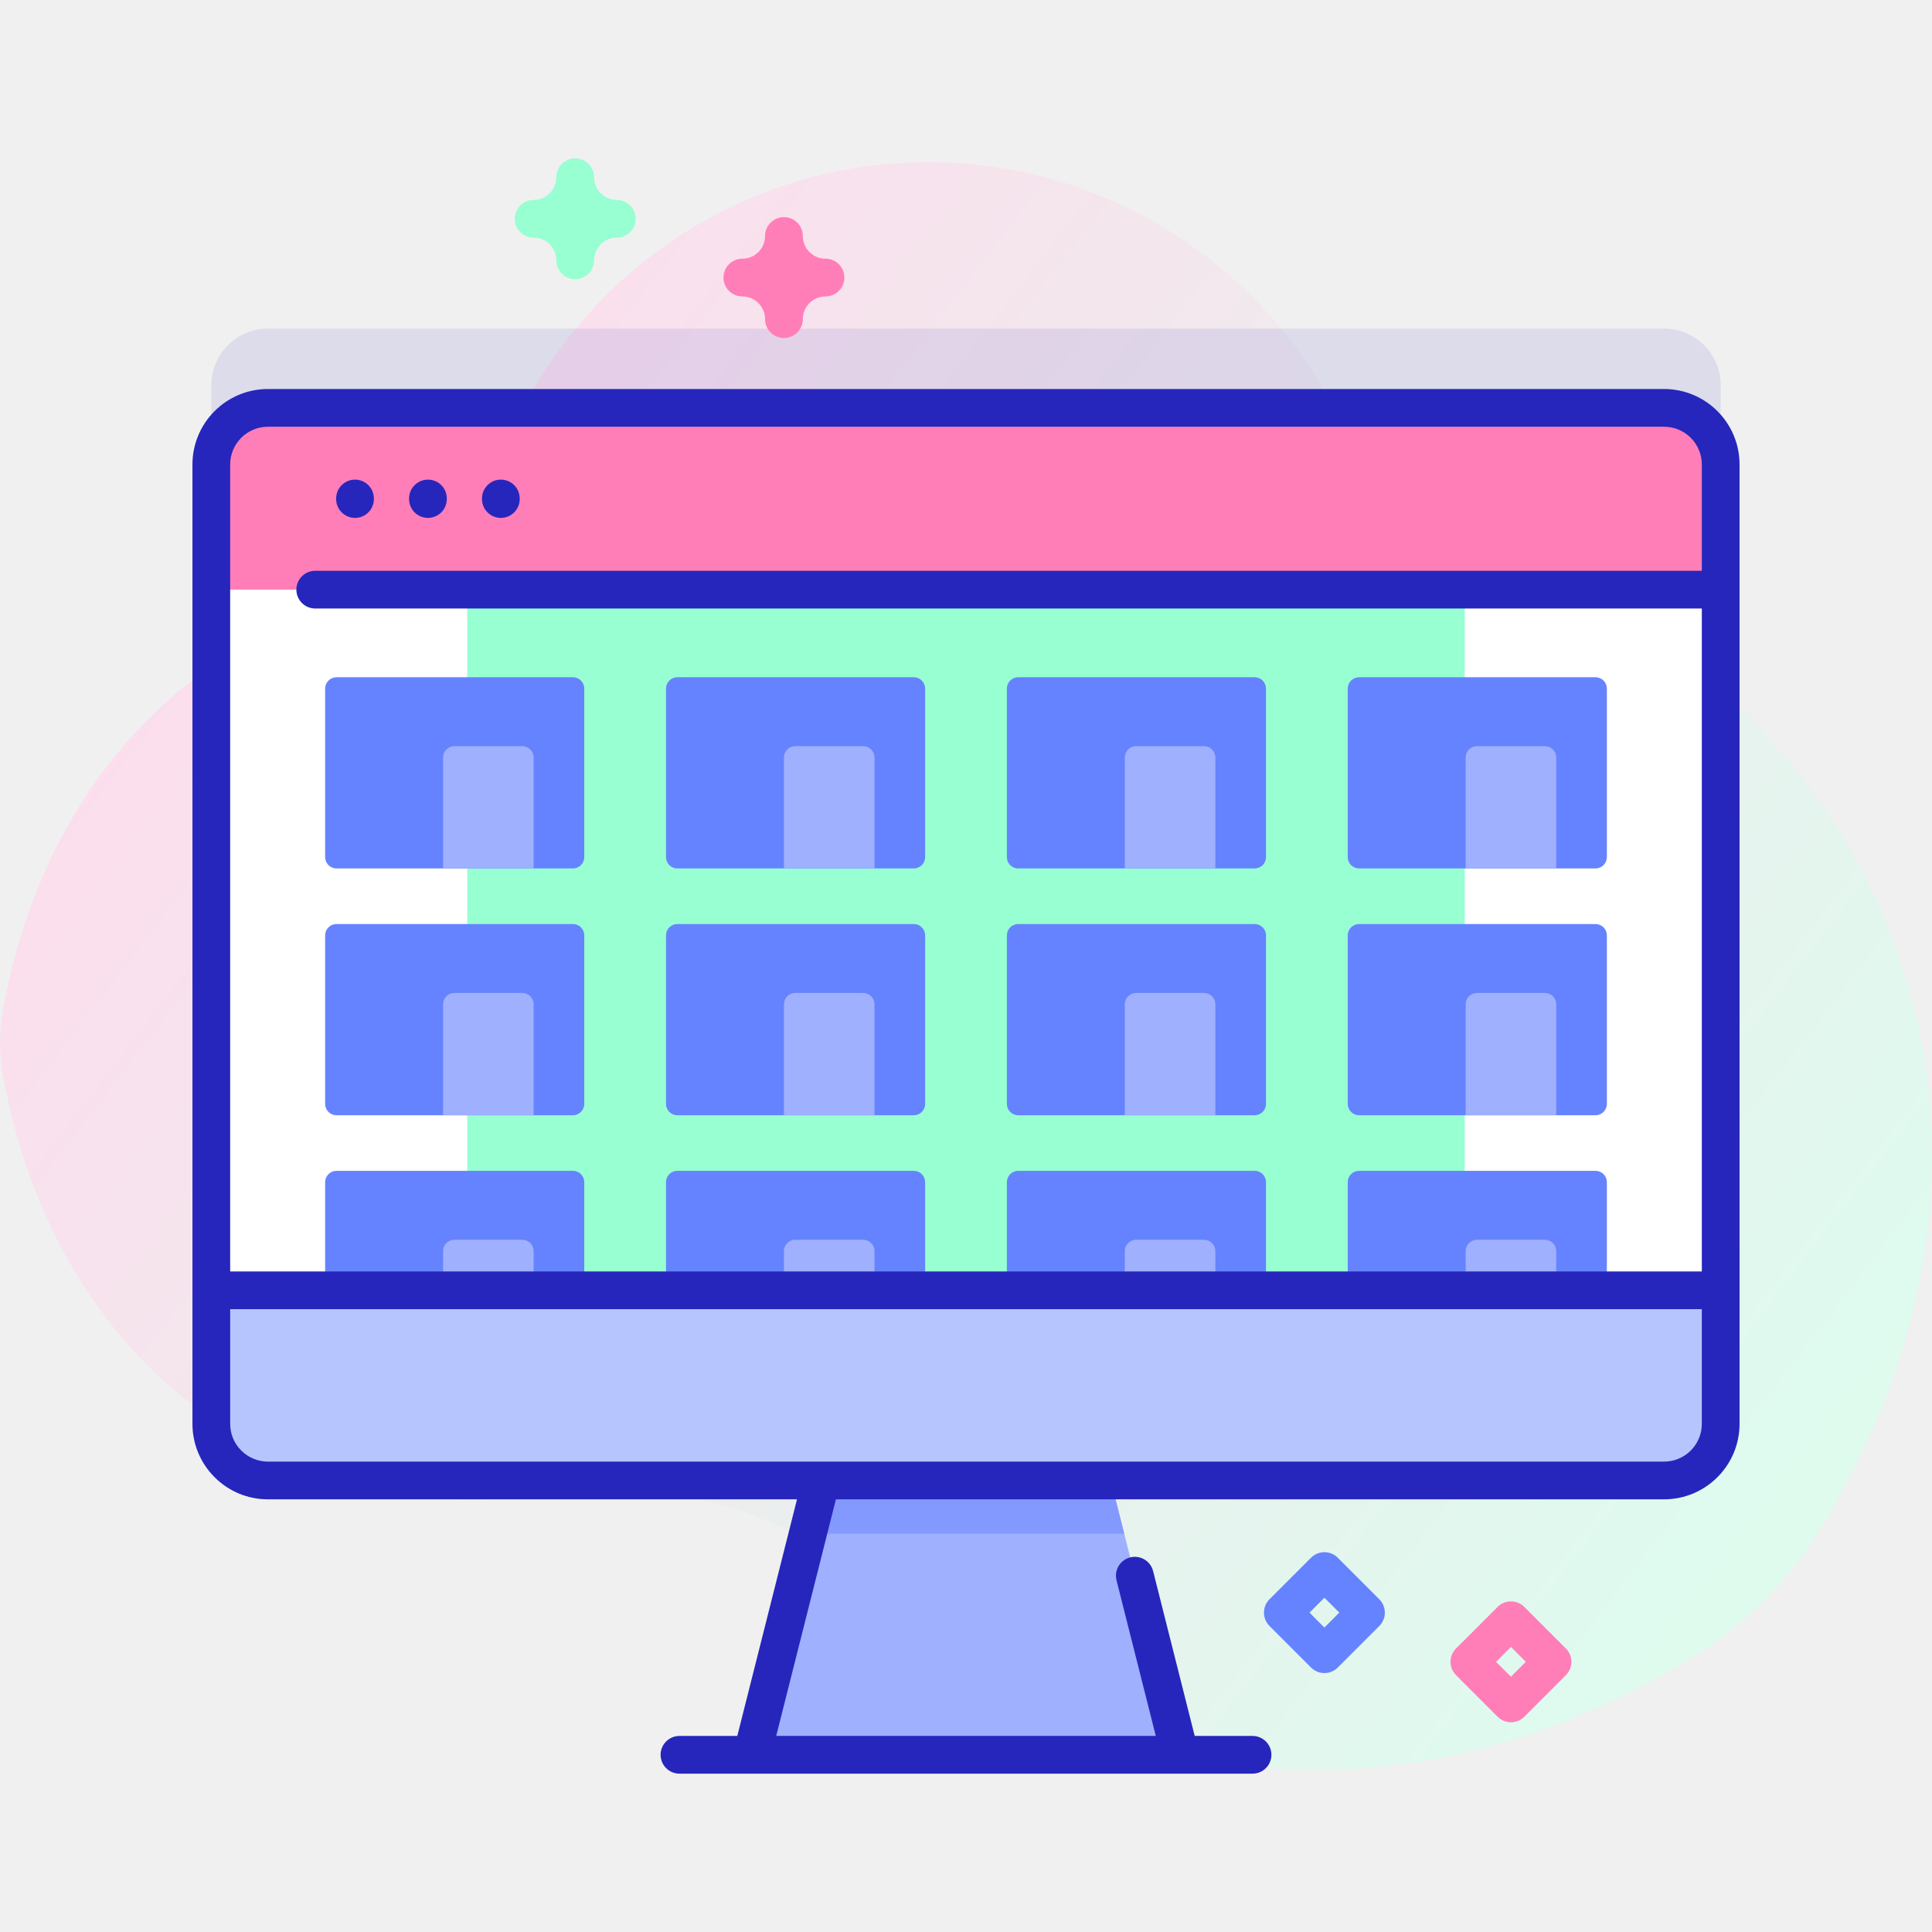
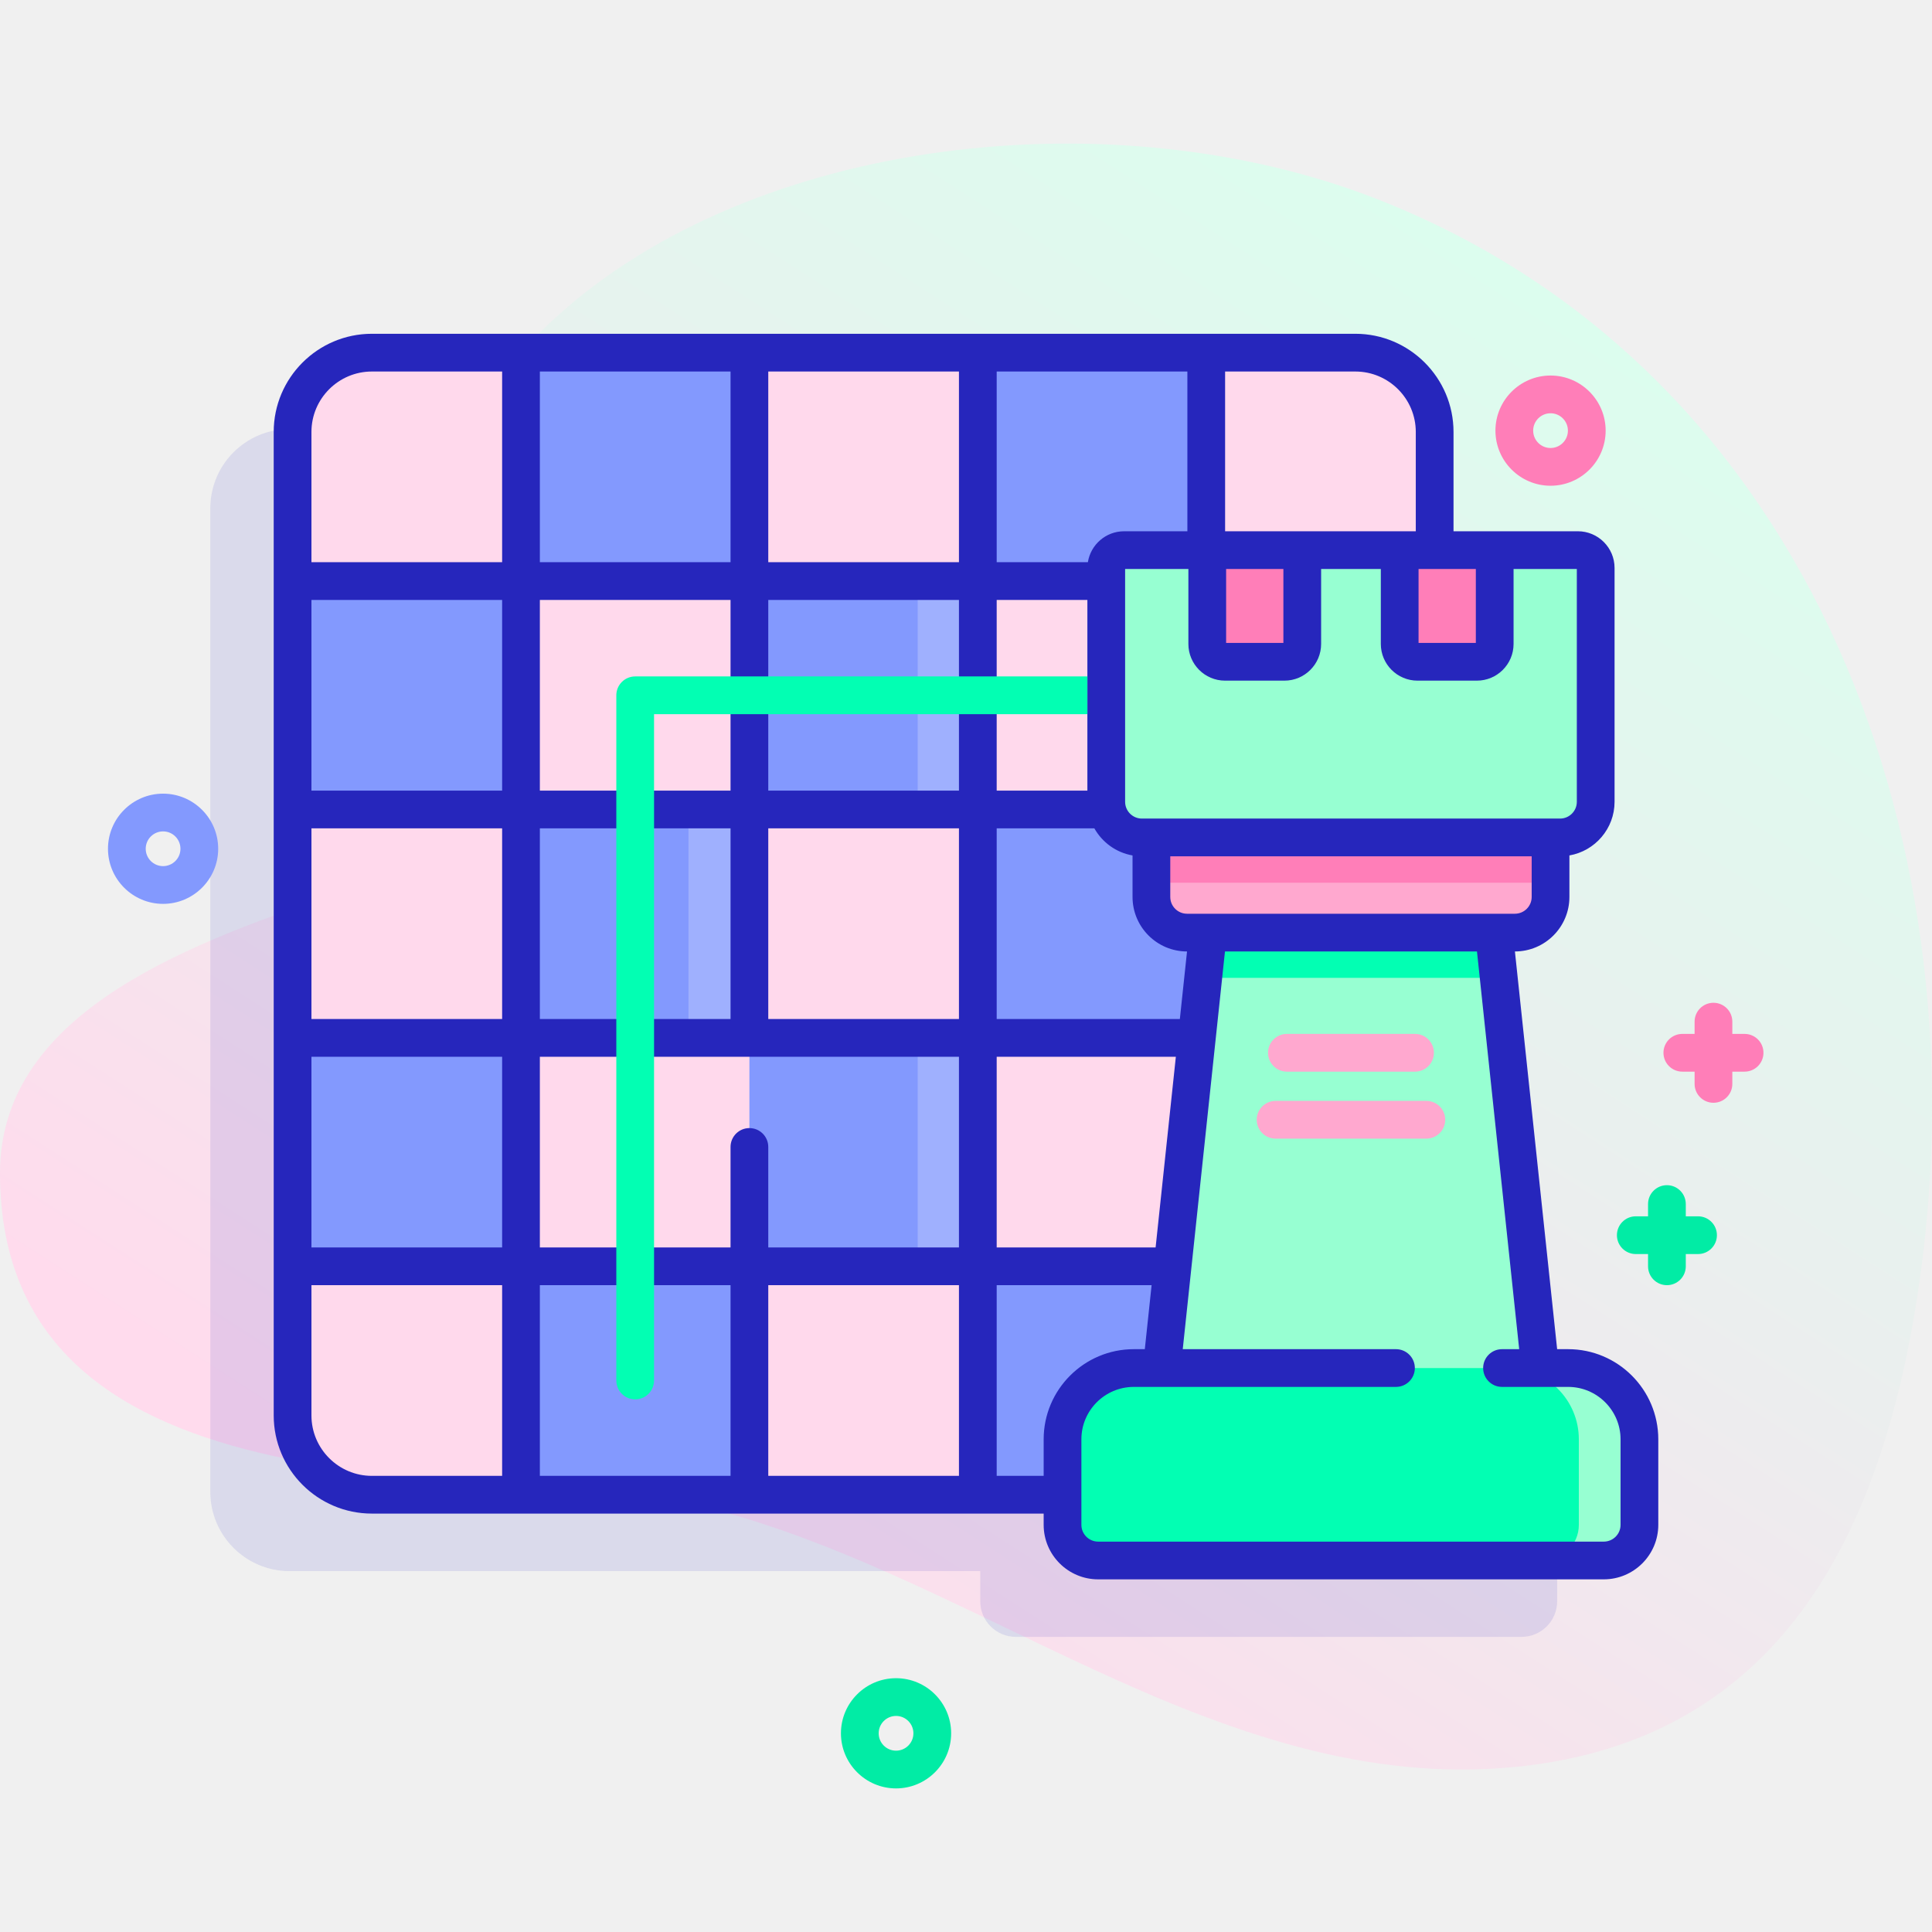
- <svg xmlns="http://www.w3.org/2000/svg" width="200" height="200" viewBox="0 0 200 200" fill="none">
-   <g clip-path="url(#clip0)">
-     <path d="M159.464 60.26C150.207 56.652 142.387 50.069 137.604 41.361C129.561 26.718 113.999 16.791 96.112 16.791C77.545 16.791 61.484 27.486 53.738 43.049C48.993 52.581 40.92 60.065 31.047 64.049C16.457 69.938 4.21 83.395 0.323 104.433C-0.103 106.742 -0.11 109.115 0.317 111.424C6.351 144.069 32.504 158.469 56.307 154.65C69.637 152.512 83.132 156.959 93.013 166.159C113.104 184.867 145.311 190.732 176.576 170.679C180.239 168.329 185.153 163.4 187.5 159.735C214.44 117.676 194.484 73.909 159.464 60.26Z" fill="url(#paint0_linear)" />
-     <path opacity="0.1" d="M178.125 39.879V139.195C178.125 142.429 175.5 145.054 172.266 145.054H27.734C24.5 145.054 21.875 142.429 21.875 139.195V39.879C21.875 36.644 24.5 34.019 27.734 34.019H172.266C175.5 34.019 178.125 36.644 178.125 39.879Z" fill="#2626BC" />
-     <path d="M137.102 173.195C136.602 173.195 136.103 173.004 135.721 172.623L131.417 168.319C130.654 167.556 130.654 166.32 131.417 165.557L135.721 161.253C136.484 160.491 137.72 160.491 138.483 161.253L142.787 165.557C143.55 166.32 143.55 167.557 142.787 168.319L138.483 172.623C138.102 173.005 137.602 173.195 137.102 173.195ZM135.561 166.938L137.102 168.48L138.644 166.938L137.102 165.397L135.561 166.938Z" fill="#6583FE" />
-     <path d="M156.413 178.287C155.913 178.287 155.414 178.097 155.032 177.715L150.728 173.411C149.965 172.649 149.965 171.412 150.728 170.649L155.032 166.345C155.398 165.979 155.895 165.774 156.413 165.774C156.932 165.774 157.428 165.979 157.795 166.345L162.098 170.649C162.465 171.016 162.67 171.512 162.67 172.031C162.67 172.549 162.464 173.045 162.098 173.412L157.795 177.716C157.413 178.097 156.913 178.288 156.413 178.287ZM154.872 172.03L156.413 173.572L157.955 172.03L156.413 170.488L154.872 172.03Z" fill="#FF7EB8" />
-     <path d="M81.153 34.991C80.074 34.991 79.2 34.117 79.2 33.038C79.2 31.742 78.145 30.687 76.849 30.687C75.77 30.687 74.896 29.813 74.896 28.734C74.896 27.656 75.77 26.781 76.849 26.781C78.145 26.781 79.2 25.726 79.2 24.43C79.2 23.352 80.074 22.477 81.153 22.477C82.231 22.477 83.106 23.352 83.106 24.43C83.106 25.726 84.161 26.781 85.457 26.781C86.535 26.781 87.41 27.656 87.41 28.734C87.41 29.813 86.535 30.687 85.457 30.687C84.161 30.687 83.106 31.742 83.106 33.038C83.106 34.117 82.232 34.991 81.153 34.991Z" fill="#FF7EB8" />
-     <path d="M122.152 181.659H77.847L83.621 158.767L86.707 146.54H113.292L116.378 158.767L122.152 181.659Z" fill="#9FB0FE" />
-     <path d="M116.378 158.767H83.621L86.707 146.54H113.292L116.378 158.767Z" fill="#8399FE" />
-     <path d="M178.125 48.083V147.399C178.125 150.634 175.5 153.259 172.266 153.259H27.734C24.5 153.259 21.875 150.634 21.875 147.399V48.083C21.875 44.849 24.5 42.224 27.734 42.224H172.266C175.5 42.224 178.125 44.849 178.125 48.083Z" fill="white" />
-     <path d="M48.371 42.224H151.629V133.574H48.371V42.224Z" fill="#97FFD2" />
-     <path d="M59.31 140.997H34.831C34.184 140.997 33.659 140.473 33.659 139.825V122.377C33.659 121.73 34.184 121.206 34.831 121.206H59.31C59.958 121.206 60.482 121.73 60.482 122.377V139.825C60.482 140.473 59.957 140.997 59.31 140.997Z" fill="#6583FE" />
-     <path d="M55.242 140.997H45.867V129.511C45.867 128.864 46.391 128.34 47.038 128.34H54.07C54.717 128.34 55.242 128.864 55.242 129.511V140.997Z" fill="#9FB0FE" />
-     <path d="M94.597 140.997H70.117C69.47 140.997 68.945 140.473 68.945 139.825V122.377C68.945 121.73 69.47 121.206 70.117 121.206H94.597C95.244 121.206 95.768 121.73 95.768 122.377V139.825C95.768 140.473 95.243 140.997 94.597 140.997Z" fill="#6583FE" />
-     <path d="M90.528 140.997H81.153V129.511C81.153 128.864 81.677 128.34 82.325 128.34H89.356C90.003 128.34 90.528 128.864 90.528 129.511V140.997Z" fill="#9FB0FE" />
-     <path d="M129.883 140.997H105.404C104.756 140.997 104.232 140.473 104.232 139.825V122.377C104.232 121.73 104.756 121.206 105.404 121.206H129.883C130.53 121.206 131.055 121.73 131.055 122.377V139.825C131.055 140.473 130.53 140.997 129.883 140.997Z" fill="#6583FE" />
-     <path d="M125.814 140.997H116.439V129.511C116.439 128.864 116.964 128.34 117.611 128.34H124.643C125.29 128.34 125.814 128.864 125.814 129.511V140.997Z" fill="#9FB0FE" />
-     <path d="M165.169 140.997H140.69C140.043 140.997 139.518 140.473 139.518 139.825V122.377C139.518 121.73 140.043 121.206 140.69 121.206H165.169C165.816 121.206 166.341 121.73 166.341 122.377V139.825C166.341 140.473 165.816 140.997 165.169 140.997Z" fill="#6583FE" />
-     <path d="M161.101 140.997H151.726V129.511C151.726 128.864 152.25 128.34 152.898 128.34H159.929C160.576 128.34 161.101 128.864 161.101 129.511V140.997Z" fill="#9FB0FE" />
-     <path d="M178.125 61.04V48.083C178.125 44.847 175.502 42.224 172.266 42.224H27.734C24.498 42.224 21.875 44.847 21.875 48.083V61.04H178.125Z" fill="#FF7EB8" />
-     <path d="M21.875 133.574V147.398C21.875 150.634 24.498 153.258 27.734 153.258H172.266C175.502 153.258 178.125 150.634 178.125 147.398V133.574H21.875Z" fill="#B7C5FF" />
-     <path d="M36.751 53.613C37.829 53.613 38.704 52.739 38.704 51.66V51.603C38.704 50.525 37.829 49.65 36.751 49.65C35.672 49.65 34.798 50.525 34.798 51.603V51.66C34.798 52.739 35.672 53.613 36.751 53.613Z" fill="#2626BC" />
-     <path d="M44.3 53.613C45.378 53.613 46.253 52.739 46.253 51.66V51.603C46.253 50.525 45.378 49.65 44.3 49.65C43.221 49.65 42.346 50.525 42.346 51.603V51.66C42.346 52.739 43.221 53.613 44.3 53.613Z" fill="#2626BC" />
-     <path d="M51.848 53.613C52.926 53.613 53.801 52.739 53.801 51.66V51.603C53.801 50.525 52.926 49.65 51.848 49.65C50.77 49.65 49.895 50.525 49.895 51.603V51.66C49.895 52.739 50.77 53.613 51.848 53.613Z" fill="#2626BC" />
-     <path d="M172.266 40.27H27.734C23.427 40.27 19.922 43.775 19.922 48.083V147.398C19.922 151.706 23.427 155.211 27.734 155.211H82.505L76.325 179.703H70.338C69.26 179.703 68.385 180.578 68.385 181.656C68.385 182.735 69.26 183.609 70.338 183.609H129.662C130.74 183.609 131.615 182.735 131.615 181.656C131.615 180.578 130.74 179.703 129.662 179.703H123.675L119.37 162.638C119.105 161.592 118.043 160.959 116.998 161.222C115.952 161.486 115.318 162.548 115.582 163.594L119.647 179.703H80.353L86.534 155.21H172.266C176.573 155.21 180.078 151.706 180.078 147.398V48.083C180.078 43.775 176.573 40.27 172.266 40.27ZM27.734 44.177H172.266C174.42 44.177 176.172 45.929 176.172 48.083V59.087H32.633C31.555 59.087 30.68 59.962 30.68 61.04C30.68 62.119 31.555 62.993 32.633 62.993H176.172V131.621H23.828V48.083C23.828 45.929 25.581 44.177 27.734 44.177ZM172.266 151.304H27.734C25.581 151.304 23.828 149.552 23.828 147.398V135.527H176.172V147.398C176.172 149.552 174.42 151.304 172.266 151.304Z" fill="#2626BC" />
-     <path d="M59.31 89.901H34.831C34.184 89.901 33.659 89.376 33.659 88.729V71.281C33.659 70.634 34.184 70.109 34.831 70.109H59.31C59.958 70.109 60.482 70.634 60.482 71.281V88.729C60.482 89.376 59.957 89.901 59.31 89.901Z" fill="#6583FE" />
-     <path d="M55.242 89.9H45.867V78.415C45.867 77.768 46.391 77.243 47.038 77.243H54.07C54.717 77.243 55.242 77.768 55.242 78.415V89.9Z" fill="#9FB0FE" />
-     <path d="M94.597 89.901H70.117C69.47 89.901 68.945 89.376 68.945 88.729V71.281C68.945 70.634 69.47 70.109 70.117 70.109H94.597C95.244 70.109 95.768 70.634 95.768 71.281V88.729C95.768 89.376 95.243 89.901 94.597 89.901Z" fill="#6583FE" />
-     <path d="M90.528 89.9H81.153V78.415C81.153 77.768 81.677 77.243 82.325 77.243H89.356C90.003 77.243 90.528 77.768 90.528 78.415V89.9Z" fill="#9FB0FE" />
-     <path d="M129.883 89.901H105.404C104.756 89.901 104.232 89.376 104.232 88.729V71.281C104.232 70.634 104.756 70.109 105.404 70.109H129.883C130.53 70.109 131.055 70.634 131.055 71.281V88.729C131.055 89.376 130.53 89.901 129.883 89.901Z" fill="#6583FE" />
-     <path d="M125.814 89.9H116.439V78.415C116.439 77.768 116.964 77.243 117.611 77.243H124.643C125.29 77.243 125.814 77.768 125.814 78.415V89.9Z" fill="#9FB0FE" />
-     <path d="M165.169 89.901H140.69C140.043 89.901 139.518 89.376 139.518 88.729V71.281C139.518 70.634 140.043 70.109 140.69 70.109H165.169C165.816 70.109 166.341 70.634 166.341 71.281V88.729C166.341 89.376 165.816 89.901 165.169 89.901Z" fill="#6583FE" />
-     <path d="M161.101 89.9H151.726V78.415C151.726 77.768 152.25 77.243 152.898 77.243H159.929C160.576 77.243 161.101 77.768 161.101 78.415V89.9Z" fill="#9FB0FE" />
-     <path d="M59.31 115.449H34.831C34.184 115.449 33.659 114.924 33.659 114.277V96.829C33.659 96.182 34.184 95.657 34.831 95.657H59.31C59.958 95.657 60.482 96.182 60.482 96.829V114.277C60.482 114.925 59.957 115.449 59.31 115.449Z" fill="#6583FE" />
-     <path d="M55.242 115.449H45.867V103.963C45.867 103.316 46.391 102.791 47.038 102.791H54.07C54.717 102.791 55.242 103.316 55.242 103.963V115.449Z" fill="#9FB0FE" />
-     <path d="M94.597 115.449H70.117C69.47 115.449 68.945 114.924 68.945 114.277V96.829C68.945 96.182 69.47 95.657 70.117 95.657H94.597C95.244 95.657 95.768 96.182 95.768 96.829V114.277C95.768 114.925 95.243 115.449 94.597 115.449Z" fill="#6583FE" />
-     <path d="M90.528 115.449H81.153V103.963C81.153 103.316 81.677 102.791 82.325 102.791H89.356C90.003 102.791 90.528 103.316 90.528 103.963V115.449Z" fill="#9FB0FE" />
-     <path d="M129.883 115.449H105.404C104.756 115.449 104.232 114.924 104.232 114.277V96.829C104.232 96.182 104.756 95.657 105.404 95.657H129.883C130.53 95.657 131.055 96.182 131.055 96.829V114.277C131.055 114.925 130.53 115.449 129.883 115.449Z" fill="#6583FE" />
-     <path d="M125.814 115.449H116.439V103.963C116.439 103.316 116.964 102.791 117.611 102.791H124.643C125.29 102.791 125.814 103.316 125.814 103.963V115.449Z" fill="#9FB0FE" />
-     <path d="M165.169 115.449H140.69C140.043 115.449 139.518 114.924 139.518 114.277V96.829C139.518 96.182 140.043 95.657 140.69 95.657H165.169C165.816 95.657 166.341 96.182 166.341 96.829V114.277C166.341 114.925 165.816 115.449 165.169 115.449Z" fill="#6583FE" />
-     <path d="M161.101 115.449H151.726V103.963C151.726 103.316 152.25 102.791 152.898 102.791H159.929C160.576 102.791 161.101 103.316 161.101 103.963V115.449Z" fill="#9FB0FE" />
-     <path d="M59.545 28.905C58.467 28.905 57.592 28.031 57.592 26.952C57.592 25.656 56.538 24.601 55.242 24.601C54.163 24.601 53.288 23.727 53.288 22.648C53.288 21.57 54.163 20.695 55.242 20.695C56.538 20.695 57.592 19.64 57.592 18.344C57.592 17.266 58.467 16.391 59.545 16.391C60.624 16.391 61.498 17.266 61.498 18.344C61.498 19.64 62.553 20.695 63.849 20.695C64.928 20.695 65.802 21.57 65.802 22.648C65.802 23.727 64.928 24.601 63.849 24.601C62.553 24.601 61.498 25.656 61.498 26.952C61.498 28.031 60.624 28.905 59.545 28.905Z" fill="#97FFD2" />
-   </g>
-   <defs>
-     <linearGradient id="paint0_linear" x1="13.642" y1="40.792" x2="188.075" y2="174.971" gradientUnits="userSpaceOnUse">
-       <stop stop-color="#FFDBED" />
-       <stop offset="1" stop-color="#DCFDEE" />
-     </linearGradient>
-     <clipPath id="clip0">
-       <rect width="200" height="200" fill="white" />
-     </clipPath>
-   </defs>
+ <svg xmlns="http://www.w3.org/2000/svg" id="Capa_1" enable-background="new 0 0 512 512" height="512" viewBox="0 0 512 512" width="512">
+   <linearGradient id="SVGID_1_" gradientUnits="userSpaceOnUse" x1="420.854" x2="181.854" y1="79.136" y2="450.136">
+     <stop offset=".011" stop-color="#dcfdee" />
+     <stop offset=".381" stop-color="#e8f1ee" />
+     <stop offset="1" stop-color="#ffdbed" />
+   </linearGradient>
+   <path d="m364.823 52.715c-69.098-27.035-164.784-16.764-217.662 31.51-37.336 34.085-8.439 43.8 17.016 106.17 18.423 45.14-164.177 38.927-164.177 120.495 0 94.299 132.251 76.424 181.329 87.218 75.036 16.504 140.496 78.242 220.668 70.103 69.795-7.086 96.403-61.855 106.109-124.642 18.082-116.976-26.329-245.094-143.283-290.854z" fill="url(#SVGID_1_)" />
+   <path d="m259.779 416.361v7.985c0 5.216 4.228 9.444 9.444 9.444h133.995c5.216 0 9.444-4.228 9.444-9.444v-22.666c0-10.432-8.457-18.889-18.889-18.889h-95.906v-26.961h-181.601v-242.127h-39.513c-11.608 0-21.018 9.41-21.018 21.018v260.626c0 11.608 9.41 21.018 21.018 21.018z" fill="#2626bc" opacity=".11" />
+   <path d="m138.069 153.989h-60.533v-39.514c0-11.608 9.41-21.018 21.018-21.018h39.514v60.532z" fill="#ffd9ec" />
+   <path d="m138.069 93.457h60.532v60.532h-60.532z" fill="#8399fe" />
+   <path d="m198.601 93.457h60.532v60.532h-60.532z" fill="#ffd9ec" />
+   <path d="m259.13 93.455h60.54v60.54h-60.54z" fill="#8399fe" />
+   <path d="m380.2 114.475v39.51h-60.53v-60.53h39.51c11.61 0 21.02 9.41 21.02 21.02z" fill="#ffd9ec" />
+   <path d="m77.536 153.989h60.532v60.532h-60.532z" fill="#8399fe" />
+   <path d="m138.069 153.989h60.532v60.532h-60.532z" fill="#ffd9ec" />
+   <path d="m198.601 153.989h60.532v60.532h-60.532z" fill="#8399fe" />
+   <path d="m243.199 153.989h15.935v60.532h-15.935z" fill="#9fb0fe" />
+   <path d="m259.14 153.985h60.53v60.54h-60.53z" fill="#ffd9ec" />
+   <path d="m319.666 153.995h60.53v60.53h-60.53z" fill="#8399fe" />
+   <path d="m138.069 214.521h60.532v60.532h-60.532z" fill="#8399fe" />
+   <path d="m182.456 214.521h16v60.532h-16z" fill="#9fb0fe" />
+   <path d="m77.536 214.521h60.532v60.532h-60.532z" fill="#ffd9ec" />
+   <path d="m198.601 214.521h60.532v60.532h-60.532z" fill="#ffd9ec" />
+   <path d="m259.13 214.525h60.54v60.53h-60.54z" fill="#8399fe" />
+   <path d="m319.666 214.521h60.532v60.532h-60.532z" fill="#ffd9ec" />
+   <path d="m77.536 275.055h60.53v60.53h-60.53z" fill="#8399fe" />
+   <path d="m138.066 275.055h60.54v60.53h-60.54z" fill="#ffd9ec" />
+   <path d="m198.601 275.054h60.532v60.532h-60.532z" fill="#8399fe" />
+   <path d="m243.199 275.054h15.935v60.532h-15.935z" fill="#9fb0fe" />
+   <path d="m259.13 275.055h60.54v60.53h-60.54z" fill="#ffd9ec" />
+   <path d="m319.666 275.054h60.532v60.532h-60.532z" fill="#8399fe" />
+   <path d="m138.069 396.119h-39.514c-11.608 0-21.018-9.41-21.018-21.018v-39.514h60.532z" fill="#ffd9ec" />
+   <path d="m138.066 335.585h60.54v60.53h-60.54z" fill="#8399fe" />
+   <path d="m198.601 335.586h60.532v60.532h-60.532z" fill="#ffd9ec" />
+   <path d="m259.13 335.585h60.54v60.53h-60.54z" fill="#8399fe" />
+   <path d="m359.18 396.119h-39.514v-60.532h60.532v39.514c0 11.608-9.41 21.018-21.018 21.018z" fill="#ffd9ec" />
+   <path d="m307.579 145.79h100.401v37.899h-100.401z" fill="#ff7eb8" />
+   <path d="m409.02 370.675h-102l11.84-111.53 2.33-21.91h73.67l2.32 21.91z" fill="#97ffd2" />
+   <path d="m397.18 259.145h-78.32l2.33-21.91h73.67z" fill="#02ffb3" />
+   <path d="m410.91 217.88v19.83c0 5.21-4.23 9.44-9.44 9.44h-86.89c-5.22 0-9.45-4.23-9.45-9.44v-19.83z" fill="#ffa8cf" />
+   <path d="m305.13 217.88h105.78v16.05h-105.78z" fill="#ff7eb8" />
+   <path d="m425.02 413.545h-133.995c-5.216 0-9.444-4.228-9.444-9.444v-22.666c0-10.432 8.457-18.889 18.889-18.889h115.107c10.432 0 18.889 8.457 18.889 18.889v22.666c-.002 5.215-4.23 9.444-9.446 9.444z" fill="#02ffb3" />
+   <path d="m434.464 381.431v22.666c0 5.223-4.231 9.444-9.444 9.444h-16.055c5.213 0 9.444-4.222 9.444-9.444v-22.666c0-10.427-8.462-18.889-18.889-18.889h16.055c10.437.001 18.889 8.463 18.889 18.889z" fill="#97ffd2" />
+   <path d="m375 283.997h-33.955c-2.761 0-5-2.239-5-5s2.239-5 5-5h33.955c2.761 0 5 2.239 5 5s-2.239 5-5 5z" fill="#ffa8cf" />
+   <path d="m378 301.75h-39.955c-2.761 0-5-2.239-5-5s2.239-5 5-5h39.955c2.761 0 5 2.239 5 5s-2.239 5-5 5z" fill="#ffa8cf" />
+   <path d="m422.876 150.512v61.973c0 5.216-4.228 9.444-9.444 9.444h-110.819c-5.216 0-9.444-4.228-9.444-9.444v-61.973c0-2.608 2.114-4.722 4.722-4.722h17.321c2.608 0 4.722 2.114 4.722 4.722v20.145c0 2.608 2.114 4.722 4.722 4.722h15.734c2.608 0 4.722-2.114 4.722-4.722v-20.145c0-2.608 2.114-4.722 4.722-4.722h16.376c2.608 0 4.722 2.114 4.722 4.722v20.145c0 2.608 2.114 4.722 4.722 4.722h15.734c2.608 0 4.722-2.114 4.722-4.722v-20.145c0-2.608 2.114-4.722 4.722-4.722h17.321c2.609 0 4.723 2.114 4.723 4.722z" fill="#97ffd2" />
+   <path d="m450 322.336h-3.25v-3.25c0-2.761-2.239-5-5-5s-5 2.239-5 5v3.25h-3.25c-2.761 0-5 2.239-5 5s2.239 5 5 5h3.25v3.25c0 2.761 2.239 5 5 5s5-2.239 5-5v-3.25h3.25c2.761 0 5-2.239 5-5s-2.239-5-5-5z" fill="#01eca5" />
+   <path d="m462.335 273.997h-3.25v-3.25c0-2.761-2.239-5-5-5s-5 2.239-5 5v3.25h-3.25c-2.761 0-5 2.239-5 5s2.239 5 5 5h3.25v3.25c0 2.761 2.239 5 5 5s5-2.239 5-5v-3.25h3.25c2.761 0 5-2.239 5-5s-2.238-5-5-5z" fill="#ff7eb8" />
+   <path d="m43.219 239.533c-8.052 0-14.603-6.551-14.603-14.603s6.551-14.603 14.603-14.603 14.603 6.551 14.603 14.603-6.551 14.603-14.603 14.603zm0-19.206c-2.538 0-4.603 2.064-4.603 4.603s2.065 4.603 4.603 4.603 4.603-2.065 4.603-4.603-2.065-4.603-4.603-4.603z" fill="#8399fe" />
+   <path d="m237.461 473.946c-8.052 0-14.603-6.551-14.603-14.603s6.551-14.603 14.603-14.603 14.603 6.551 14.603 14.603c0 8.053-6.551 14.603-14.603 14.603zm0-19.205c-2.538 0-4.603 2.064-4.603 4.603s2.064 4.603 4.603 4.603 4.603-2.065 4.603-4.603-2.065-4.603-4.603-4.603z" fill="#01eca5" />
+   <path d="m410.91 128.725c-8.052 0-14.603-6.551-14.603-14.603s6.551-14.603 14.603-14.603 14.603 6.551 14.603 14.603-6.551 14.603-14.603 14.603zm0-19.205c-2.538 0-4.603 2.065-4.603 4.603s2.064 4.603 4.603 4.603 4.603-2.064 4.603-4.603-2.065-4.603-4.603-4.603z" fill="#ff7eb8" />
+   <path d="m415.576 357.546h-2.918l-11.189-105.397c7.963-.002 14.441-6.48 14.441-14.444v-11.004c6.785-1.18 11.966-7.098 11.966-14.216v-61.974c0-5.361-4.361-9.722-9.722-9.722h-32.956v-26.315c0-14.347-11.672-26.019-26.018-26.019h-260.625c-14.347 0-26.019 11.672-26.019 26.019v160.579 100.046c0 14.346 11.672 26.018 26.019 26.018h178.026v2.982c0 7.965 6.479 14.444 14.444 14.444h133.995c7.965 0 14.444-6.479 14.444-14.444v-22.667c0-13.17-10.716-23.886-23.888-23.886zm-9.666-119.841c0 2.451-1.994 4.444-4.444 4.444h-86.887c-2.451 0-4.444-1.994-4.444-4.444v-10.775h95.776v10.775zm-4.799-67.048v-19.867h16.765v61.696c0 2.45-1.994 4.444-4.444 4.444h-110.819c-2.451 0-4.444-1.994-4.444-4.444v-61.696h16.765v19.867c0 5.361 4.361 9.722 9.722 9.722h15.734c5.36 0 9.722-4.361 9.722-9.722v-19.867h15.821v19.867c0 5.361 4.361 9.722 9.722 9.722h15.734c5.361 0 9.722-4.361 9.722-9.722zm-76.177-.278v-19.589h15.178v19.589zm66.177 0h-15.179v-19.589h15.179zm-31.931-71.922c8.833 0 16.018 7.186 16.018 16.019v26.315h-50.532v-42.334zm-95.047 0h50.533v42.334h-16.775c-4.841 0-8.856 3.561-9.591 8.199h-24.167zm0 60.532h24.035v50.532h-24.035zm0 60.532h25.883c2.089 3.716 5.769 6.423 10.118 7.18v11.004c0 7.964 6.478 14.442 14.441 14.444l-1.901 17.904h-48.541zm0 60.533h47.48l-5.365 50.533h-42.115zm-121.064-181.597h50.532v50.533h-50.532zm0 60.532h50.532v50.532h-50.532zm0 60.532h50.532v50.532h-50.532zm-10 171.598h-34.514c-8.833 0-16.019-7.186-16.019-16.018v-34.514h50.533zm0-60.533h-50.533v-50.532h50.533zm0-60.532h-50.533v-50.532h50.533zm0-60.533h-50.533v-50.532h50.533zm0-60.532h-50.533v-34.514c0-8.833 7.186-16.019 16.019-16.019h34.514zm60.532 242.13h-50.532v-50.532h50.532zm60.532 0h-50.532v-50.532h50.532zm0-60.533h-50.532v-26.631c0-2.761-2.239-5-5-5s-5 2.239-5 5v26.631h-50.532v-50.533h55.532 55.532zm0-60.532h-50.532v-50.532h50.532zm0-60.533h-50.532v-50.532h50.532zm0-60.532h-50.532v-50.532h50.532zm10 242.13v-50.532h41.054l-1.8 16.959h-2.918c-13.172 0-23.888 10.716-23.888 23.888v9.685zm165.331 12.982c0 2.451-1.994 4.444-4.444 4.444h-133.996c-2.45 0-4.444-1.994-4.444-4.444v-22.667c0-7.658 6.23-13.888 13.888-13.888h69.481c2.761 0 5-2.239 5-5s-2.239-5-5-5h-56.507l11.189-105.396h66.781l11.189 105.396h-4.552c-2.761 0-5 2.239-5 5s2.239 5 5 5h17.526c7.658 0 13.889 6.23 13.889 13.888z" fill="#2626bc" />
+   <path d="m288.17 179.26v10h-114.84v176.59c0 2.76-2.23 5-5 5-2.76 0-5-2.24-5-5v-181.59c0-2.76 2.24-5 5-5z" fill="#02ffb3" />
</svg>
